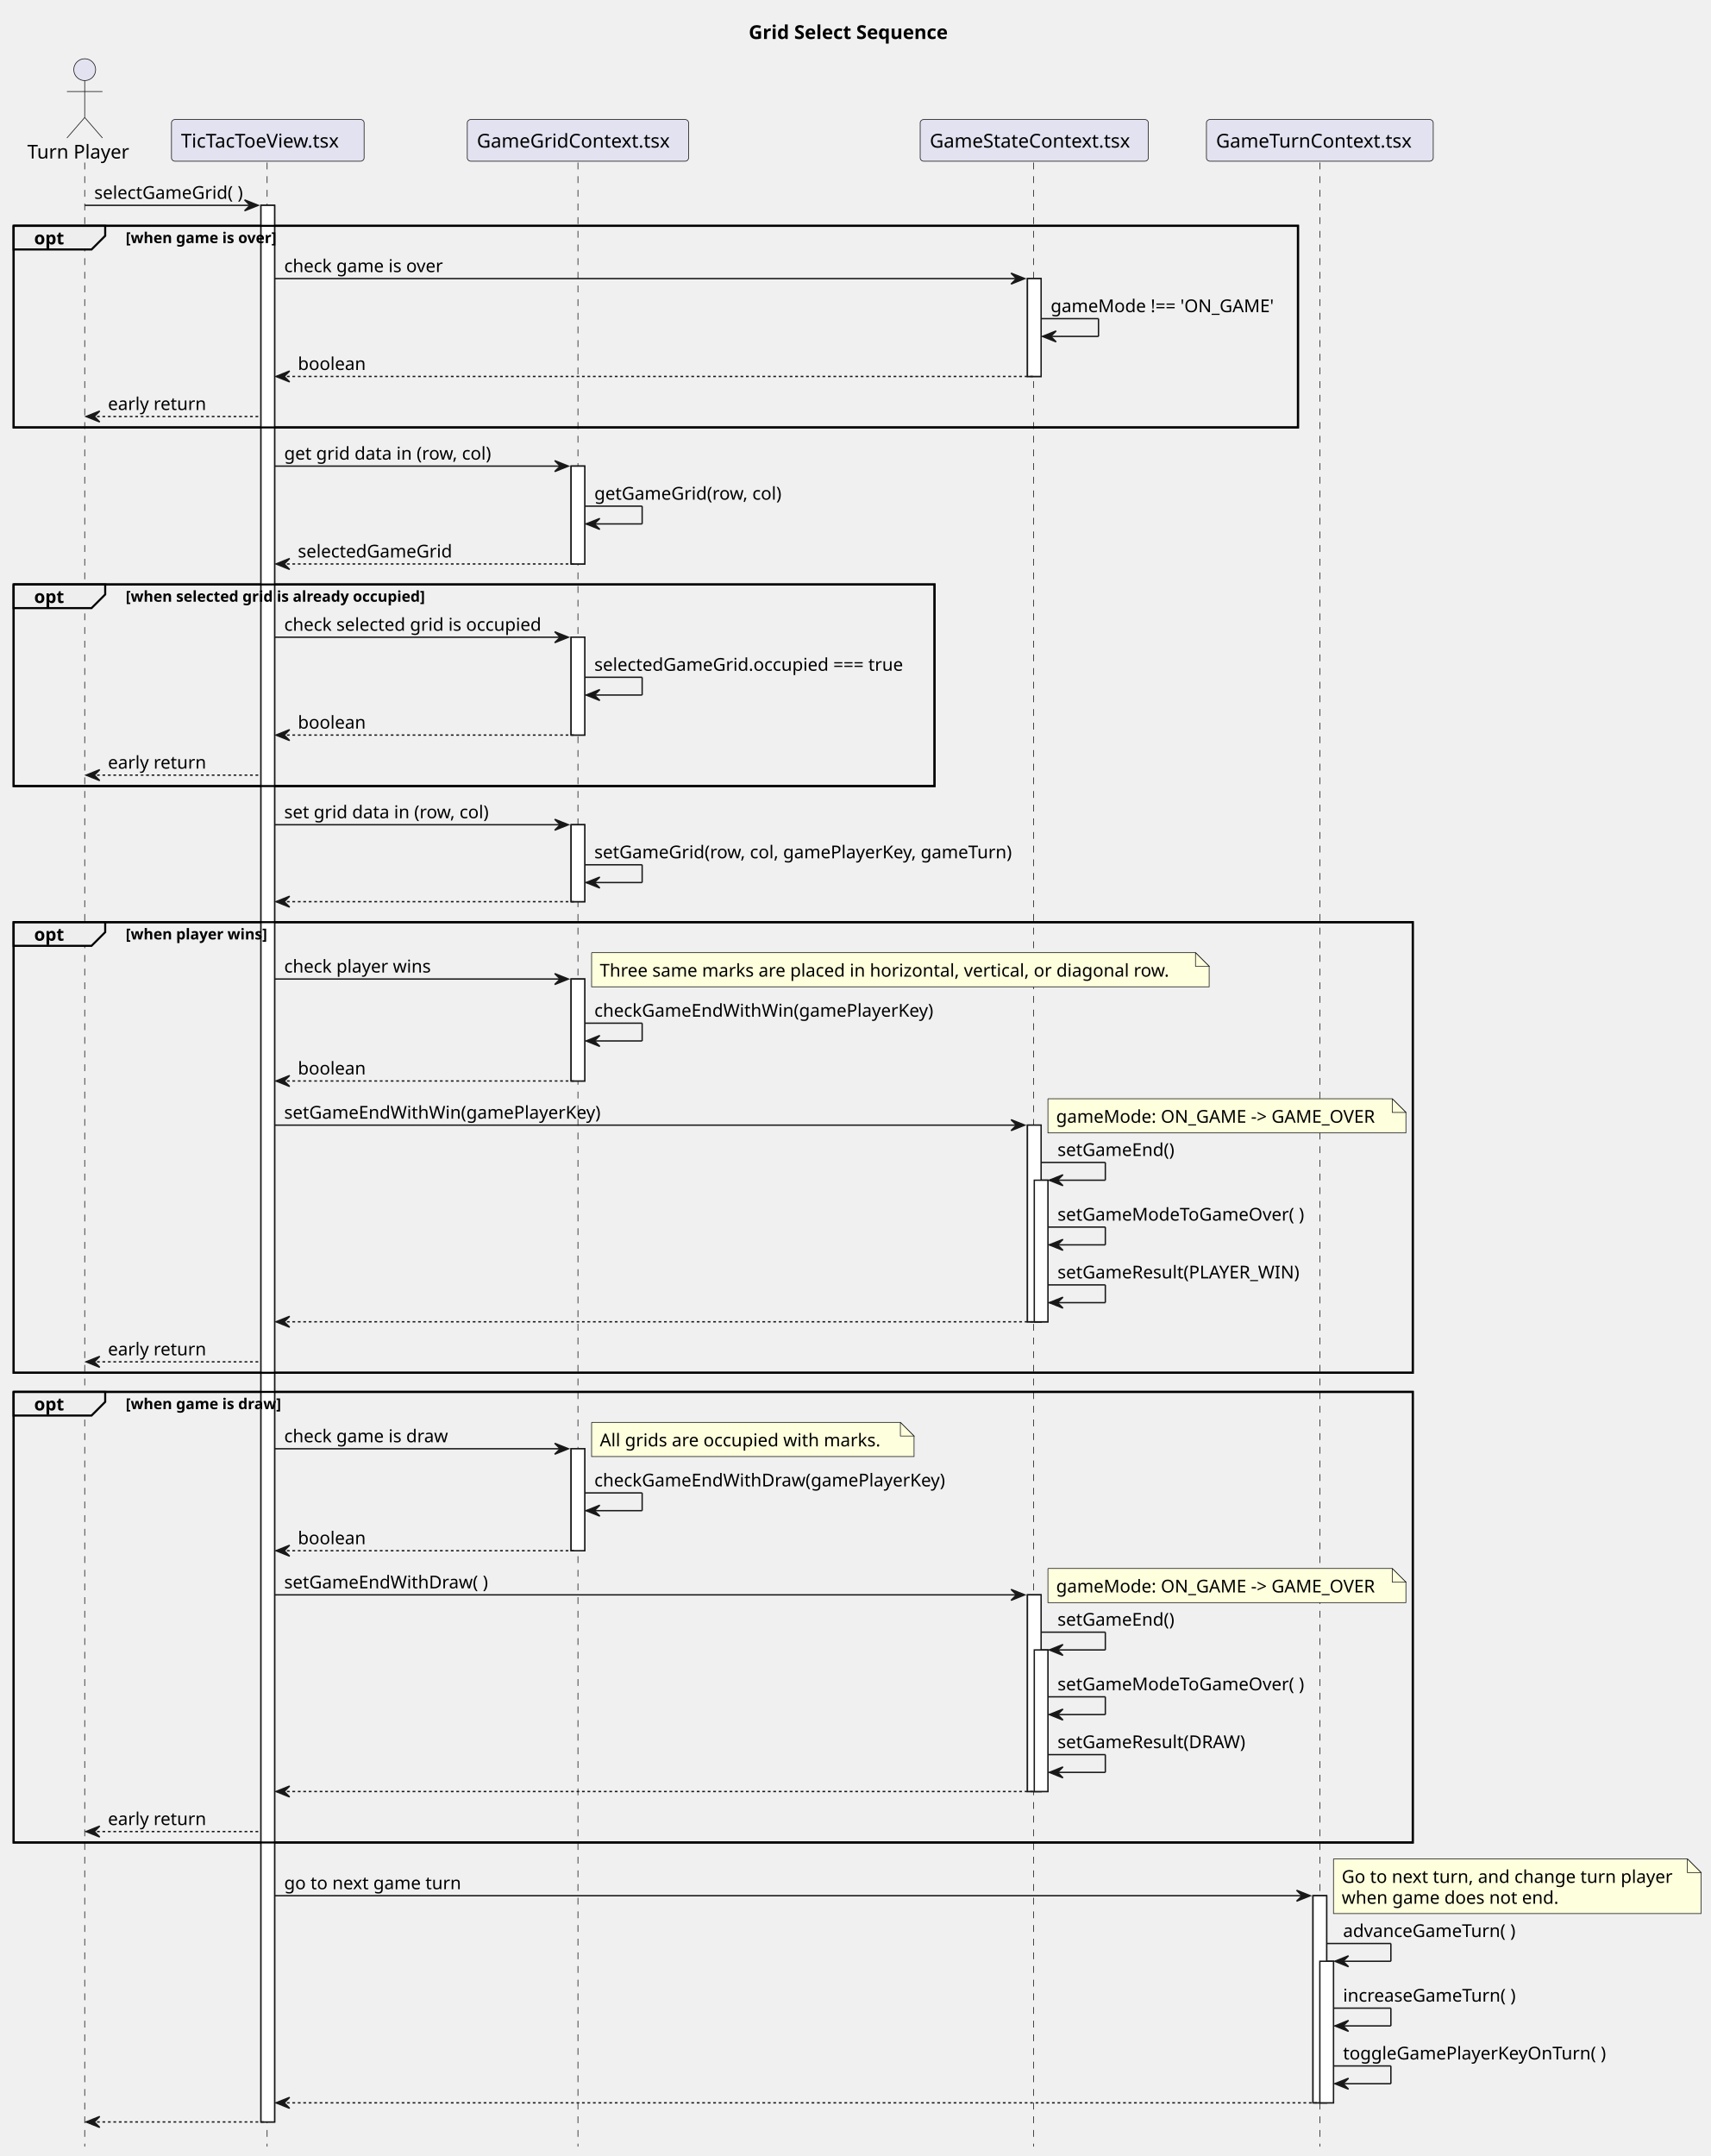
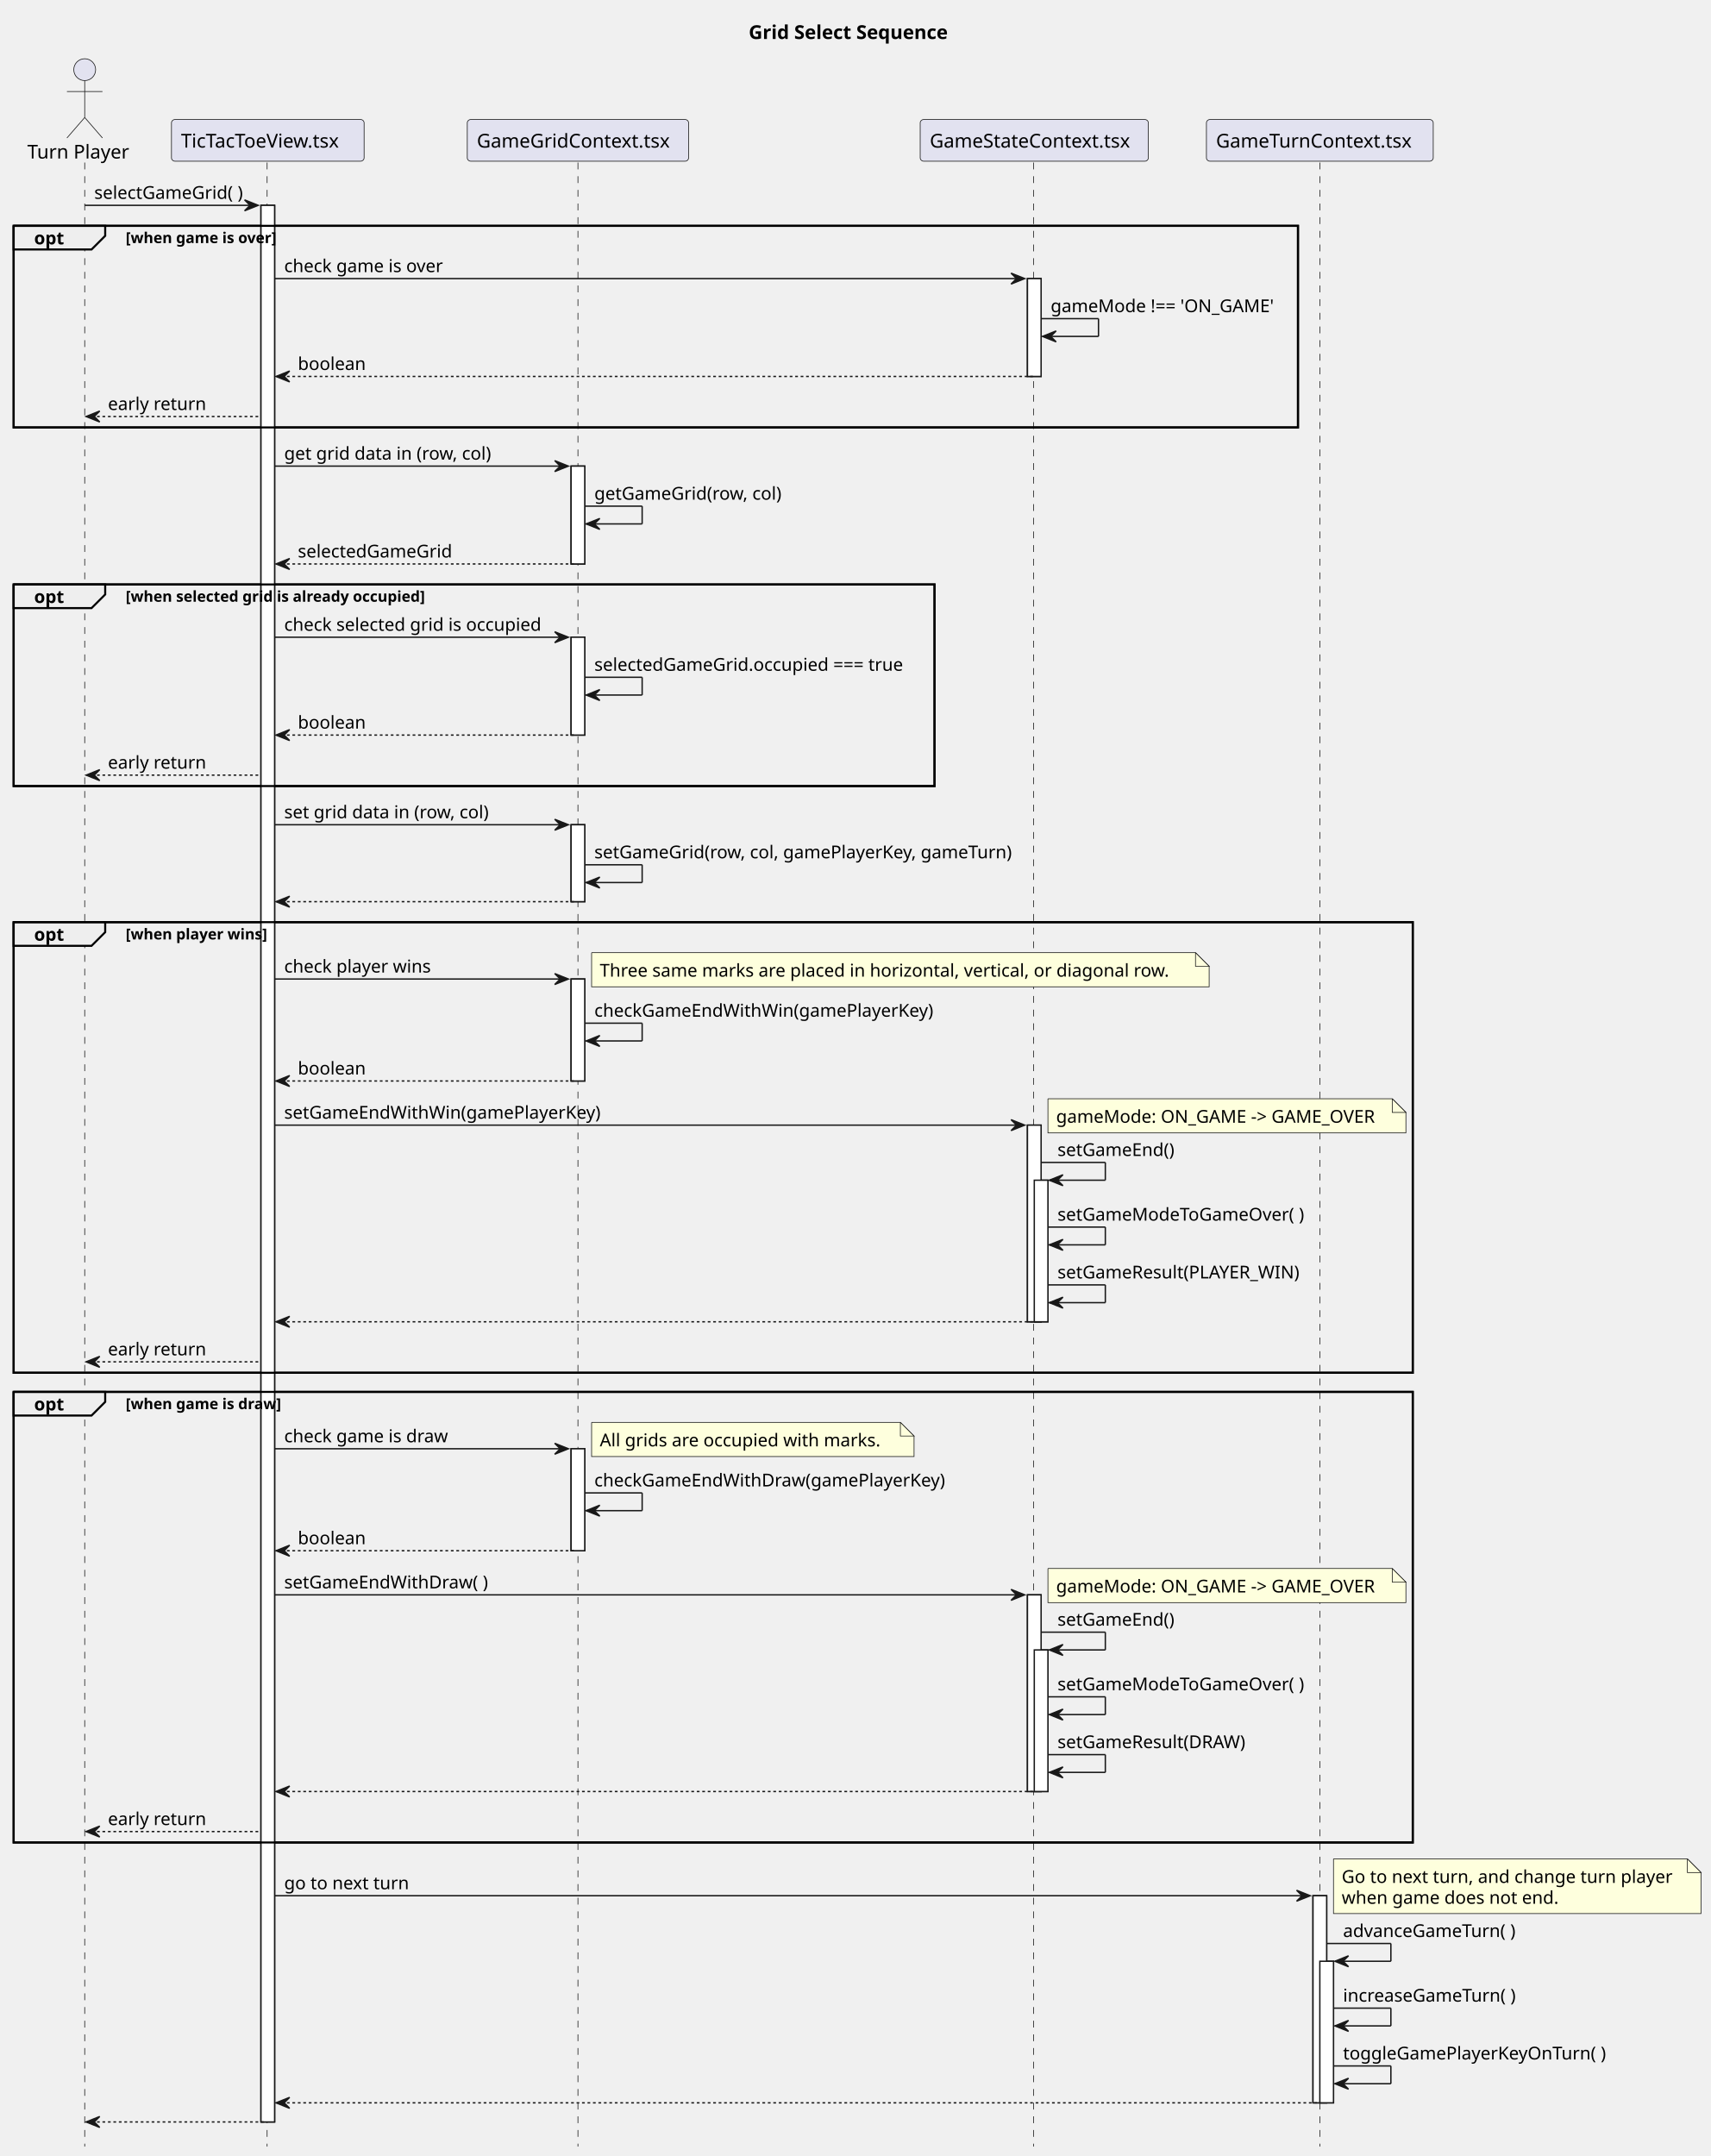
<svg xmlns="http://www.w3.org/2000/svg" contentStyleType="text/css" height="1578px" preserveAspectRatio="none" style="width:1252px;height:1578px;background:#FFFFFF;" version="1.1" viewBox="0 0 1252 1578" width="1252px" zoomAndPan="magnify">
  <defs />
  <g>
    <text fill="#000000" font-family="sans-serif" font-size="14" font-weight="bold" lengthAdjust="spacing" textLength="148" x="548" y="28.535">Grid Select Sequence</text>
    <rect fill="#FFFFFF" height="1402.801" style="stroke:#181818;stroke-width:1.0;" width="10" x="191" y="150.287" />
    <rect fill="#FFFFFF" height="71.621" style="stroke:#181818;stroke-width:1.0;" width="10" x="418" y="341.15" />
    <rect fill="#FFFFFF" height="71.621" style="stroke:#181818;stroke-width:1.0;" width="10" x="418" y="466.393" />
    <rect fill="#FFFFFF" height="56.31" style="stroke:#181818;stroke-width:1.0;" width="10" x="418" y="603.635" />
    <rect fill="#FFFFFF" height="74.621" style="stroke:#181818;stroke-width:1.0;" width="10" x="418" y="716.566" />
    <rect fill="#FFFFFF" height="74.621" style="stroke:#181818;stroke-width:1.0;" width="10" x="418" y="1060.361" />
    <rect fill="#FFFFFF" height="71.621" style="stroke:#181818;stroke-width:1.0;" width="10" x="752" y="203.908" />
    <rect fill="#FFFFFF" height="143.932" style="stroke:#181818;stroke-width:1.0;" width="10" x="752" y="823.498" />
    <rect fill="#FFFFFF" height="103.621" style="stroke:#181818;stroke-width:1.0;" width="10" x="757" y="863.809" />
    <rect fill="#FFFFFF" height="143.932" style="stroke:#181818;stroke-width:1.0;" width="10" x="752" y="1167.293" />
    <rect fill="#FFFFFF" height="103.621" style="stroke:#181818;stroke-width:1.0;" width="10" x="757" y="1207.603" />
    <rect fill="#FFFFFF" height="151.587" style="stroke:#181818;stroke-width:1.0;" width="10" x="961" y="1387.501" />
    <rect fill="#FFFFFF" height="103.621" style="stroke:#181818;stroke-width:1.0;" width="10" x="966" y="1435.467" />
    <rect fill="none" height="147.553" style="stroke:#000000;stroke-width:1.5;" width="940" x="10" y="165.287" />
    <rect fill="none" height="147.553" style="stroke:#000000;stroke-width:1.5;" width="674" x="10" y="427.772" />
    <rect fill="none" height="329.795" style="stroke:#000000;stroke-width:1.5;" width="1024" x="10" y="674.945" />
    <rect fill="none" height="329.795" style="stroke:#000000;stroke-width:1.5;" width="1024" x="10" y="1018.74" />
    <line style="stroke:#181818;stroke-width:0.5;stroke-dasharray:5.0,5.0;" x1="62" x2="62" y1="118.977" y2="1571.088" />
    <line style="stroke:#181818;stroke-width:0.5;stroke-dasharray:5.0,5.0;" x1="195.5" x2="195.5" y1="118.977" y2="1571.088" />
    <line style="stroke:#181818;stroke-width:0.5;stroke-dasharray:5.0,5.0;" x1="423" x2="423" y1="118.977" y2="1571.088" />
    <line style="stroke:#181818;stroke-width:0.5;stroke-dasharray:5.0,5.0;" x1="756.5" x2="756.5" y1="118.977" y2="1571.088" />
    <line style="stroke:#181818;stroke-width:0.5;stroke-dasharray:5.0,5.0;" x1="966" x2="966" y1="118.977" y2="1571.088" />
    <text fill="#000000" font-family="sans-serif" font-size="14" lengthAdjust="spacing" textLength="78" x="20" y="116.023">Turn Player</text>
    <ellipse cx="62" cy="50.988" fill="#E2E2F0" rx="8" ry="8" style="stroke:#181818;stroke-width:0.5;" />
    <path d="M62,58.988 L62,85.988 M49,66.988 L75,66.988 M62,85.988 L49,100.988 M62,85.988 L75,100.988 " fill="none" style="stroke:#181818;stroke-width:0.5;" />
    <rect fill="#E2E2F0" height="30.488" rx="2.5" ry="2.5" style="stroke:#181818;stroke-width:0.5;" width="141" x="125.5" y="87.488" />
    <text fill="#000000" font-family="sans-serif" font-size="14" lengthAdjust="spacing" textLength="127" x="132.5" y="108.023">TicTacToeView.tsx</text>
    <rect fill="#E2E2F0" height="30.488" rx="2.5" ry="2.5" style="stroke:#181818;stroke-width:0.5;" width="162" x="342" y="87.488" />
    <text fill="#000000" font-family="sans-serif" font-size="14" lengthAdjust="spacing" textLength="148" x="349" y="108.023">GameGridContext.tsx</text>
    <rect fill="#E2E2F0" height="30.488" rx="2.5" ry="2.5" style="stroke:#181818;stroke-width:0.5;" width="167" x="673.5" y="87.488" />
    <text fill="#000000" font-family="sans-serif" font-size="14" lengthAdjust="spacing" textLength="153" x="680.5" y="108.023">GameStateContext.tsx</text>
    <rect fill="#E2E2F0" height="30.488" rx="2.5" ry="2.5" style="stroke:#181818;stroke-width:0.5;" width="166" x="883" y="87.488" />
    <text fill="#000000" font-family="sans-serif" font-size="14" lengthAdjust="spacing" textLength="152" x="890" y="108.023">GameTurnContext.tsx</text>
    <rect fill="#FFFFFF" height="1402.801" style="stroke:#181818;stroke-width:1.0;" width="10" x="191" y="150.287" />
    <rect fill="#FFFFFF" height="71.621" style="stroke:#181818;stroke-width:1.0;" width="10" x="418" y="341.15" />
    <rect fill="#FFFFFF" height="71.621" style="stroke:#181818;stroke-width:1.0;" width="10" x="418" y="466.393" />
    <rect fill="#FFFFFF" height="56.31" style="stroke:#181818;stroke-width:1.0;" width="10" x="418" y="603.635" />
    <rect fill="#FFFFFF" height="74.621" style="stroke:#181818;stroke-width:1.0;" width="10" x="418" y="716.566" />
    <rect fill="#FFFFFF" height="74.621" style="stroke:#181818;stroke-width:1.0;" width="10" x="418" y="1060.361" />
    <rect fill="#FFFFFF" height="71.621" style="stroke:#181818;stroke-width:1.0;" width="10" x="752" y="203.908" />
    <rect fill="#FFFFFF" height="143.932" style="stroke:#181818;stroke-width:1.0;" width="10" x="752" y="823.498" />
    <rect fill="#FFFFFF" height="103.621" style="stroke:#181818;stroke-width:1.0;" width="10" x="757" y="863.809" />
    <rect fill="#FFFFFF" height="143.932" style="stroke:#181818;stroke-width:1.0;" width="10" x="752" y="1167.293" />
    <rect fill="#FFFFFF" height="103.621" style="stroke:#181818;stroke-width:1.0;" width="10" x="757" y="1207.603" />
    <rect fill="#FFFFFF" height="151.587" style="stroke:#181818;stroke-width:1.0;" width="10" x="961" y="1387.501" />
    <rect fill="#FFFFFF" height="103.621" style="stroke:#181818;stroke-width:1.0;" width="10" x="966" y="1435.467" />
    <polygon fill="#181818" points="179,146.287,189,150.287,179,154.287,183,150.287" style="stroke:#181818;stroke-width:1.0;" />
    <line style="stroke:#181818;stroke-width:1.0;" x1="62" x2="185" y1="150.287" y2="150.287" />
    <text fill="#000000" font-family="sans-serif" font-size="13" lengthAdjust="spacing" textLength="110" x="69" y="145.545">selectGameGrid( )</text>
    <path d="M10,165.287 L77,165.287 L77,172.598 L67,182.598 L10,182.598 L10,165.287 " fill="#EEEEEE" style="stroke:#000000;stroke-width:1.5;" />
    <rect fill="none" height="147.553" style="stroke:#000000;stroke-width:1.5;" width="940" x="10" y="165.287" />
    <text fill="#000000" font-family="sans-serif" font-size="13" font-weight="bold" lengthAdjust="spacing" textLength="22" x="25" y="178.856">opt</text>
    <text fill="#000000" font-family="sans-serif" font-size="11" font-weight="bold" lengthAdjust="spacing" textLength="114" x="92" y="177.922">[when game is over]</text>
    <polygon fill="#181818" points="740,199.908,750,203.908,740,207.908,744,203.908" style="stroke:#181818;stroke-width:1.0;" />
    <line style="stroke:#181818;stroke-width:1.0;" x1="201" x2="746" y1="203.908" y2="203.908" />
    <text fill="#000000" font-family="sans-serif" font-size="13" lengthAdjust="spacing" textLength="121" x="208" y="199.166">check game is over</text>
    <line style="stroke:#181818;stroke-width:1.0;" x1="762" x2="804" y1="233.219" y2="233.219" />
    <line style="stroke:#181818;stroke-width:1.0;" x1="804" x2="804" y1="233.219" y2="246.219" />
    <line style="stroke:#181818;stroke-width:1.0;" x1="763" x2="804" y1="246.219" y2="246.219" />
    <polygon fill="#181818" points="773,242.219,763,246.219,773,250.219,769,246.219" style="stroke:#181818;stroke-width:1.0;" />
    <text fill="#000000" font-family="sans-serif" font-size="13" lengthAdjust="spacing" textLength="169" x="769" y="228.477">gameMode !== 'ON_GAME'</text>
    <polygon fill="#181818" points="212,271.529,202,275.529,212,279.529,208,275.529" style="stroke:#181818;stroke-width:1.0;" />
    <line style="stroke:#181818;stroke-width:1.0;stroke-dasharray:2.0,2.0;" x1="206" x2="756" y1="275.529" y2="275.529" />
    <text fill="#000000" font-family="sans-serif" font-size="13" lengthAdjust="spacing" textLength="50" x="218" y="270.787">boolean</text>
    <polygon fill="#181818" points="73,300.84,63,304.84,73,308.84,69,304.84" style="stroke:#181818;stroke-width:1.0;" />
    <line style="stroke:#181818;stroke-width:1.0;stroke-dasharray:2.0,2.0;" x1="67" x2="190" y1="304.84" y2="304.84" />
    <text fill="#000000" font-family="sans-serif" font-size="13" lengthAdjust="spacing" textLength="72" x="79" y="300.098">early return</text>
    <polygon fill="#181818" points="406,337.15,416,341.15,406,345.15,410,341.15" style="stroke:#181818;stroke-width:1.0;" />
    <line style="stroke:#181818;stroke-width:1.0;" x1="201" x2="412" y1="341.15" y2="341.15" />
    <text fill="#000000" font-family="sans-serif" font-size="13" lengthAdjust="spacing" textLength="158" x="208" y="336.408">get grid data in (row, col)</text>
    <line style="stroke:#181818;stroke-width:1.0;" x1="428" x2="470" y1="370.461" y2="370.461" />
    <line style="stroke:#181818;stroke-width:1.0;" x1="470" x2="470" y1="370.461" y2="383.461" />
    <line style="stroke:#181818;stroke-width:1.0;" x1="429" x2="470" y1="383.461" y2="383.461" />
    <polygon fill="#181818" points="439,379.461,429,383.461,439,387.461,435,383.461" style="stroke:#181818;stroke-width:1.0;" />
    <text fill="#000000" font-family="sans-serif" font-size="13" lengthAdjust="spacing" textLength="139" x="435" y="365.719">getGameGrid(row, col)</text>
    <polygon fill="#181818" points="212,408.772,202,412.772,212,416.772,208,412.772" style="stroke:#181818;stroke-width:1.0;" />
    <line style="stroke:#181818;stroke-width:1.0;stroke-dasharray:2.0,2.0;" x1="206" x2="422" y1="412.772" y2="412.772" />
    <text fill="#000000" font-family="sans-serif" font-size="13" lengthAdjust="spacing" textLength="113" x="218" y="408.029">selectedGameGrid</text>
    <path d="M10,427.772 L77,427.772 L77,435.082 L67,445.082 L10,445.082 L10,427.772 " fill="#EEEEEE" style="stroke:#000000;stroke-width:1.5;" />
    <rect fill="none" height="147.553" style="stroke:#000000;stroke-width:1.5;" width="674" x="10" y="427.772" />
    <text fill="#000000" font-family="sans-serif" font-size="13" font-weight="bold" lengthAdjust="spacing" textLength="22" x="25" y="441.34">opt</text>
    <text fill="#000000" font-family="sans-serif" font-size="11" font-weight="bold" lengthAdjust="spacing" textLength="225" x="92" y="440.406">[when selected grid is already occupied]</text>
    <polygon fill="#181818" points="406,462.393,416,466.393,406,470.393,410,466.393" style="stroke:#181818;stroke-width:1.0;" />
    <line style="stroke:#181818;stroke-width:1.0;" x1="201" x2="412" y1="466.393" y2="466.393" />
    <text fill="#000000" font-family="sans-serif" font-size="13" lengthAdjust="spacing" textLength="198" x="208" y="461.65">check selected grid is occupied</text>
    <line style="stroke:#181818;stroke-width:1.0;" x1="428" x2="470" y1="495.703" y2="495.703" />
    <line style="stroke:#181818;stroke-width:1.0;" x1="470" x2="470" y1="495.703" y2="508.703" />
    <line style="stroke:#181818;stroke-width:1.0;" x1="429" x2="470" y1="508.703" y2="508.703" />
    <polygon fill="#181818" points="439,504.703,429,508.703,439,512.703,435,508.703" style="stroke:#181818;stroke-width:1.0;" />
    <text fill="#000000" font-family="sans-serif" font-size="13" lengthAdjust="spacing" textLength="237" x="435" y="490.961">selectedGameGrid.occupied === true</text>
    <polygon fill="#181818" points="212,534.014,202,538.014,212,542.014,208,538.014" style="stroke:#181818;stroke-width:1.0;" />
    <line style="stroke:#181818;stroke-width:1.0;stroke-dasharray:2.0,2.0;" x1="206" x2="422" y1="538.014" y2="538.014" />
    <text fill="#000000" font-family="sans-serif" font-size="13" lengthAdjust="spacing" textLength="50" x="218" y="533.271">boolean</text>
    <polygon fill="#181818" points="73,563.324,63,567.324,73,571.324,69,567.324" style="stroke:#181818;stroke-width:1.0;" />
    <line style="stroke:#181818;stroke-width:1.0;stroke-dasharray:2.0,2.0;" x1="67" x2="190" y1="567.324" y2="567.324" />
    <text fill="#000000" font-family="sans-serif" font-size="13" lengthAdjust="spacing" textLength="72" x="79" y="562.582">early return</text>
    <polygon fill="#181818" points="406,599.635,416,603.635,406,607.635,410,603.635" style="stroke:#181818;stroke-width:1.0;" />
    <line style="stroke:#181818;stroke-width:1.0;" x1="201" x2="412" y1="603.635" y2="603.635" />
    <text fill="#000000" font-family="sans-serif" font-size="13" lengthAdjust="spacing" textLength="157" x="208" y="598.893">set grid data in (row, col)</text>
    <line style="stroke:#181818;stroke-width:1.0;" x1="428" x2="470" y1="632.945" y2="632.945" />
    <line style="stroke:#181818;stroke-width:1.0;" x1="470" x2="470" y1="632.945" y2="645.945" />
    <line style="stroke:#181818;stroke-width:1.0;" x1="429" x2="470" y1="645.945" y2="645.945" />
    <polygon fill="#181818" points="439,641.945,429,645.945,439,649.945,435,645.945" style="stroke:#181818;stroke-width:1.0;" />
    <text fill="#000000" font-family="sans-serif" font-size="13" lengthAdjust="spacing" textLength="310" x="435" y="628.203">setGameGrid(row, col, gamePlayerKey, gameTurn)</text>
    <polygon fill="#181818" points="212,655.945,202,659.945,212,663.945,208,659.945" style="stroke:#181818;stroke-width:1.0;" />
    <line style="stroke:#181818;stroke-width:1.0;stroke-dasharray:2.0,2.0;" x1="206" x2="422" y1="659.945" y2="659.945" />
    <path d="M10,674.945 L77,674.945 L77,682.256 L67,692.256 L10,692.256 L10,674.945 " fill="#EEEEEE" style="stroke:#000000;stroke-width:1.5;" />
    <rect fill="none" height="329.795" style="stroke:#000000;stroke-width:1.5;" width="1024" x="10" y="674.945" />
    <text fill="#000000" font-family="sans-serif" font-size="13" font-weight="bold" lengthAdjust="spacing" textLength="22" x="25" y="688.514">opt</text>
    <text fill="#000000" font-family="sans-serif" font-size="11" font-weight="bold" lengthAdjust="spacing" textLength="105" x="92" y="687.58">[when player wins]</text>
    <polygon fill="#181818" points="406,712.566,416,716.566,406,720.566,410,716.566" style="stroke:#181818;stroke-width:1.0;" />
    <line style="stroke:#181818;stroke-width:1.0;" x1="201" x2="412" y1="716.566" y2="716.566" />
    <text fill="#000000" font-family="sans-serif" font-size="13" lengthAdjust="spacing" textLength="112" x="208" y="711.824">check player wins</text>
    <path d="M433,697.256 L433,722.256 L885,722.256 L885,707.256 L875,697.256 L433,697.256 " fill="#FEFFDD" style="stroke:#181818;stroke-width:0.5;" />
    <path d="M875,697.256 L875,707.256 L885,707.256 L875,697.256 " fill="#FEFFDD" style="stroke:#181818;stroke-width:0.5;" />
    <text fill="#000000" font-family="sans-serif" font-size="13" lengthAdjust="spacing" textLength="431" x="439" y="714.824">Three same marks are placed in horizontal, vertical, or diagonal row.</text>
    <line style="stroke:#181818;stroke-width:1.0;" x1="428" x2="470" y1="748.877" y2="748.877" />
    <line style="stroke:#181818;stroke-width:1.0;" x1="470" x2="470" y1="748.877" y2="761.877" />
    <line style="stroke:#181818;stroke-width:1.0;" x1="429" x2="470" y1="761.877" y2="761.877" />
    <polygon fill="#181818" points="439,757.877,429,761.877,439,765.877,435,761.877" style="stroke:#181818;stroke-width:1.0;" />
    <text fill="#000000" font-family="sans-serif" font-size="13" lengthAdjust="spacing" textLength="247" x="435" y="744.135">checkGameEndWithWin(gamePlayerKey)</text>
    <polygon fill="#181818" points="212,787.188,202,791.188,212,795.188,208,791.188" style="stroke:#181818;stroke-width:1.0;" />
    <line style="stroke:#181818;stroke-width:1.0;stroke-dasharray:2.0,2.0;" x1="206" x2="422" y1="791.188" y2="791.188" />
    <text fill="#000000" font-family="sans-serif" font-size="13" lengthAdjust="spacing" textLength="50" x="218" y="786.445">boolean</text>
    <polygon fill="#181818" points="740,819.498,750,823.498,740,827.498,744,823.498" style="stroke:#181818;stroke-width:1.0;" />
    <line style="stroke:#181818;stroke-width:1.0;" x1="201" x2="746" y1="823.498" y2="823.498" />
    <text fill="#000000" font-family="sans-serif" font-size="13" lengthAdjust="spacing" textLength="229" x="208" y="818.756">setGameEndWithWin(gamePlayerKey)</text>
    <path d="M767,804.188 L767,829.188 L1029,829.188 L1029,814.188 L1019,804.188 L767,804.188 " fill="#FEFFDD" style="stroke:#181818;stroke-width:0.5;" />
    <path d="M1019,804.188 L1019,814.188 L1029,814.188 L1019,804.188 " fill="#FEFFDD" style="stroke:#181818;stroke-width:0.5;" />
    <text fill="#000000" font-family="sans-serif" font-size="13" lengthAdjust="spacing" textLength="241" x="773" y="821.756">gameMode: ON_GAME -&gt; GAME_OVER</text>
    <line style="stroke:#181818;stroke-width:1.0;" x1="762" x2="809" y1="850.809" y2="850.809" />
    <line style="stroke:#181818;stroke-width:1.0;" x1="809" x2="809" y1="850.809" y2="863.809" />
    <line style="stroke:#181818;stroke-width:1.0;" x1="768" x2="809" y1="863.809" y2="863.809" />
    <polygon fill="#181818" points="778,859.809,768,863.809,778,867.809,774,863.809" style="stroke:#181818;stroke-width:1.0;" />
    <text fill="#000000" font-family="sans-serif" font-size="13" lengthAdjust="spacing" textLength="85" x="774" y="846.066">setGameEnd()</text>
    <line style="stroke:#181818;stroke-width:1.0;" x1="767" x2="809" y1="898.119" y2="898.119" />
    <line style="stroke:#181818;stroke-width:1.0;" x1="809" x2="809" y1="898.119" y2="911.119" />
    <line style="stroke:#181818;stroke-width:1.0;" x1="768" x2="809" y1="911.119" y2="911.119" />
    <polygon fill="#181818" points="778,907.119,768,911.119,778,915.119,774,911.119" style="stroke:#181818;stroke-width:1.0;" />
    <text fill="#000000" font-family="sans-serif" font-size="13" lengthAdjust="spacing" textLength="180" x="774" y="893.377">setGameModeToGameOver( )</text>
    <line style="stroke:#181818;stroke-width:1.0;" x1="767" x2="809" y1="940.43" y2="940.43" />
    <line style="stroke:#181818;stroke-width:1.0;" x1="809" x2="809" y1="940.43" y2="953.43" />
    <line style="stroke:#181818;stroke-width:1.0;" x1="768" x2="809" y1="953.43" y2="953.43" />
    <polygon fill="#181818" points="778,949.43,768,953.43,778,957.43,774,953.43" style="stroke:#181818;stroke-width:1.0;" />
    <text fill="#000000" font-family="sans-serif" font-size="13" lengthAdjust="spacing" textLength="179" x="774" y="935.688">setGameResult(PLAYER_WIN)</text>
    <polygon fill="#181818" points="212,963.43,202,967.43,212,971.43,208,967.43" style="stroke:#181818;stroke-width:1.0;" />
    <line style="stroke:#181818;stroke-width:1.0;stroke-dasharray:2.0,2.0;" x1="206" x2="756" y1="967.43" y2="967.43" />
    <polygon fill="#181818" points="73,992.74,63,996.74,73,1000.74,69,996.74" style="stroke:#181818;stroke-width:1.0;" />
    <line style="stroke:#181818;stroke-width:1.0;stroke-dasharray:2.0,2.0;" x1="67" x2="190" y1="996.74" y2="996.74" />
    <text fill="#000000" font-family="sans-serif" font-size="13" lengthAdjust="spacing" textLength="72" x="79" y="991.998">early return</text>
    <path d="M10,1018.74 L77,1018.74 L77,1026.051 L67,1036.051 L10,1036.051 L10,1018.74 " fill="#EEEEEE" style="stroke:#000000;stroke-width:1.5;" />
    <rect fill="none" height="329.795" style="stroke:#000000;stroke-width:1.5;" width="1024" x="10" y="1018.74" />
    <text fill="#000000" font-family="sans-serif" font-size="13" font-weight="bold" lengthAdjust="spacing" textLength="22" x="25" y="1032.309">opt</text>
    <text fill="#000000" font-family="sans-serif" font-size="11" font-weight="bold" lengthAdjust="spacing" textLength="116" x="92" y="1031.375">[when game is draw]</text>
    <polygon fill="#181818" points="406,1056.361,416,1060.361,406,1064.361,410,1060.361" style="stroke:#181818;stroke-width:1.0;" />
    <line style="stroke:#181818;stroke-width:1.0;" x1="201" x2="412" y1="1060.361" y2="1060.361" />
    <text fill="#000000" font-family="sans-serif" font-size="13" lengthAdjust="spacing" textLength="124" x="208" y="1055.619">check game is draw</text>
    <path d="M433,1041.051 L433,1066.051 L669,1066.051 L669,1051.051 L659,1041.051 L433,1041.051 " fill="#FEFFDD" style="stroke:#181818;stroke-width:0.5;" />
    <path d="M659,1041.051 L659,1051.051 L669,1051.051 L659,1041.051 " fill="#FEFFDD" style="stroke:#181818;stroke-width:0.5;" />
    <text fill="#000000" font-family="sans-serif" font-size="13" lengthAdjust="spacing" textLength="215" x="439" y="1058.619">All grids are occupied with marks.</text>
    <line style="stroke:#181818;stroke-width:1.0;" x1="428" x2="470" y1="1092.672" y2="1092.672" />
    <line style="stroke:#181818;stroke-width:1.0;" x1="470" x2="470" y1="1092.672" y2="1105.672" />
    <line style="stroke:#181818;stroke-width:1.0;" x1="429" x2="470" y1="1105.672" y2="1105.672" />
    <polygon fill="#181818" points="439,1101.672,429,1105.672,439,1109.672,435,1105.672" style="stroke:#181818;stroke-width:1.0;" />
    <text fill="#000000" font-family="sans-serif" font-size="13" lengthAdjust="spacing" textLength="256" x="435" y="1087.93">checkGameEndWithDraw(gamePlayerKey)</text>
    <polygon fill="#181818" points="212,1130.982,202,1134.982,212,1138.982,208,1134.982" style="stroke:#181818;stroke-width:1.0;" />
    <line style="stroke:#181818;stroke-width:1.0;stroke-dasharray:2.0,2.0;" x1="206" x2="422" y1="1134.982" y2="1134.982" />
    <text fill="#000000" font-family="sans-serif" font-size="13" lengthAdjust="spacing" textLength="50" x="218" y="1130.24">boolean</text>
    <polygon fill="#181818" points="740,1163.293,750,1167.293,740,1171.293,744,1167.293" style="stroke:#181818;stroke-width:1.0;" />
    <line style="stroke:#181818;stroke-width:1.0;" x1="201" x2="746" y1="1167.293" y2="1167.293" />
    <text fill="#000000" font-family="sans-serif" font-size="13" lengthAdjust="spacing" textLength="149" x="208" y="1162.551">setGameEndWithDraw( )</text>
    <path d="M767,1147.982 L767,1172.982 L1029,1172.982 L1029,1157.982 L1019,1147.982 L767,1147.982 " fill="#FEFFDD" style="stroke:#181818;stroke-width:0.5;" />
    <path d="M1019,1147.982 L1019,1157.982 L1029,1157.982 L1019,1147.982 " fill="#FEFFDD" style="stroke:#181818;stroke-width:0.5;" />
    <text fill="#000000" font-family="sans-serif" font-size="13" lengthAdjust="spacing" textLength="241" x="773" y="1165.551">gameMode: ON_GAME -&gt; GAME_OVER</text>
    <line style="stroke:#181818;stroke-width:1.0;" x1="762" x2="809" y1="1194.603" y2="1194.603" />
    <line style="stroke:#181818;stroke-width:1.0;" x1="809" x2="809" y1="1194.603" y2="1207.603" />
    <line style="stroke:#181818;stroke-width:1.0;" x1="768" x2="809" y1="1207.603" y2="1207.603" />
    <polygon fill="#181818" points="778,1203.603,768,1207.603,778,1211.603,774,1207.603" style="stroke:#181818;stroke-width:1.0;" />
    <text fill="#000000" font-family="sans-serif" font-size="13" lengthAdjust="spacing" textLength="85" x="774" y="1189.861">setGameEnd()</text>
    <line style="stroke:#181818;stroke-width:1.0;" x1="767" x2="809" y1="1241.914" y2="1241.914" />
    <line style="stroke:#181818;stroke-width:1.0;" x1="809" x2="809" y1="1241.914" y2="1254.914" />
    <line style="stroke:#181818;stroke-width:1.0;" x1="768" x2="809" y1="1254.914" y2="1254.914" />
    <polygon fill="#181818" points="778,1250.914,768,1254.914,778,1258.914,774,1254.914" style="stroke:#181818;stroke-width:1.0;" />
    <text fill="#000000" font-family="sans-serif" font-size="13" lengthAdjust="spacing" textLength="180" x="774" y="1237.172">setGameModeToGameOver( )</text>
    <line style="stroke:#181818;stroke-width:1.0;" x1="767" x2="809" y1="1284.225" y2="1284.225" />
    <line style="stroke:#181818;stroke-width:1.0;" x1="809" x2="809" y1="1284.225" y2="1297.225" />
    <line style="stroke:#181818;stroke-width:1.0;" x1="768" x2="809" y1="1297.225" y2="1297.225" />
    <polygon fill="#181818" points="778,1293.225,768,1297.225,778,1301.225,774,1297.225" style="stroke:#181818;stroke-width:1.0;" />
    <text fill="#000000" font-family="sans-serif" font-size="13" lengthAdjust="spacing" textLength="139" x="774" y="1279.482">setGameResult(DRAW)</text>
    <polygon fill="#181818" points="212,1307.225,202,1311.225,212,1315.225,208,1311.225" style="stroke:#181818;stroke-width:1.0;" />
    <line style="stroke:#181818;stroke-width:1.0;stroke-dasharray:2.0,2.0;" x1="206" x2="756" y1="1311.225" y2="1311.225" />
    <polygon fill="#181818" points="73,1336.535,63,1340.535,73,1344.535,69,1340.535" style="stroke:#181818;stroke-width:1.0;" />
    <line style="stroke:#181818;stroke-width:1.0;stroke-dasharray:2.0,2.0;" x1="67" x2="190" y1="1340.535" y2="1340.535" />
    <text fill="#000000" font-family="sans-serif" font-size="13" lengthAdjust="spacing" textLength="72" x="79" y="1335.793">early return</text>
    <polygon fill="#181818" points="949,1383.501,959,1387.501,949,1391.501,953,1387.501" style="stroke:#181818;stroke-width:1.0;" />
    <line style="stroke:#181818;stroke-width:1.0;" x1="201" x2="955" y1="1387.501" y2="1387.501" />
-     <text fill="#000000" font-family="sans-serif" font-size="13" lengthAdjust="spacing" textLength="133" x="208" y="1382.759">go to next game turn</text>
+     <text fill="#000000" font-family="sans-serif" font-size="13" lengthAdjust="spacing" textLength="95" x="208" y="1382.759">go to next turn</text>
    <path d="M976,1360.535 L976,1400.535 L1245,1400.535 L1245,1370.535 L1235,1360.535 L976,1360.535 " fill="#FEFFDD" style="stroke:#181818;stroke-width:0.5;" />
    <path d="M1235,1360.535 L1235,1370.535 L1245,1370.535 L1235,1360.535 " fill="#FEFFDD" style="stroke:#181818;stroke-width:0.5;" />
    <text fill="#000000" font-family="sans-serif" font-size="13" lengthAdjust="spacing" textLength="248" x="982" y="1378.103">Go to next turn, and change turn player</text>
    <text fill="#000000" font-family="sans-serif" font-size="13" lengthAdjust="spacing" textLength="161" x="982" y="1393.414">when game does not end.</text>
    <line style="stroke:#181818;stroke-width:1.0;" x1="971" x2="1018" y1="1422.467" y2="1422.467" />
    <line style="stroke:#181818;stroke-width:1.0;" x1="1018" x2="1018" y1="1422.467" y2="1435.467" />
    <line style="stroke:#181818;stroke-width:1.0;" x1="977" x2="1018" y1="1435.467" y2="1435.467" />
    <polygon fill="#181818" points="987,1431.467,977,1435.467,987,1439.467,983,1435.467" style="stroke:#181818;stroke-width:1.0;" />
    <text fill="#000000" font-family="sans-serif" font-size="13" lengthAdjust="spacing" textLength="127" x="983" y="1417.725">advanceGameTurn( )</text>
    <line style="stroke:#181818;stroke-width:1.0;" x1="976" x2="1018" y1="1469.777" y2="1469.777" />
    <line style="stroke:#181818;stroke-width:1.0;" x1="1018" x2="1018" y1="1469.777" y2="1482.777" />
    <line style="stroke:#181818;stroke-width:1.0;" x1="977" x2="1018" y1="1482.777" y2="1482.777" />
    <polygon fill="#181818" points="987,1478.777,977,1482.777,987,1486.777,983,1482.777" style="stroke:#181818;stroke-width:1.0;" />
    <text fill="#000000" font-family="sans-serif" font-size="13" lengthAdjust="spacing" textLength="128" x="983" y="1465.035">increaseGameTurn( )</text>
    <line style="stroke:#181818;stroke-width:1.0;" x1="976" x2="1018" y1="1512.088" y2="1512.088" />
    <line style="stroke:#181818;stroke-width:1.0;" x1="1018" x2="1018" y1="1512.088" y2="1525.088" />
    <line style="stroke:#181818;stroke-width:1.0;" x1="977" x2="1018" y1="1525.088" y2="1525.088" />
    <polygon fill="#181818" points="987,1521.088,977,1525.088,987,1529.088,983,1525.088" style="stroke:#181818;stroke-width:1.0;" />
    <text fill="#000000" font-family="sans-serif" font-size="13" lengthAdjust="spacing" textLength="193" x="983" y="1507.346">toggleGamePlayerKeyOnTurn( )</text>
    <polygon fill="#181818" points="212,1535.088,202,1539.088,212,1543.088,208,1539.088" style="stroke:#181818;stroke-width:1.0;" />
    <line style="stroke:#181818;stroke-width:1.0;stroke-dasharray:2.0,2.0;" x1="206" x2="965" y1="1539.088" y2="1539.088" />
    <polygon fill="#181818" points="73,1549.088,63,1553.088,73,1557.088,69,1553.088" style="stroke:#181818;stroke-width:1.0;" />
    <line style="stroke:#181818;stroke-width:1.0;stroke-dasharray:2.0,2.0;" x1="67" x2="195" y1="1553.088" y2="1553.088" />
  </g>
</svg>
